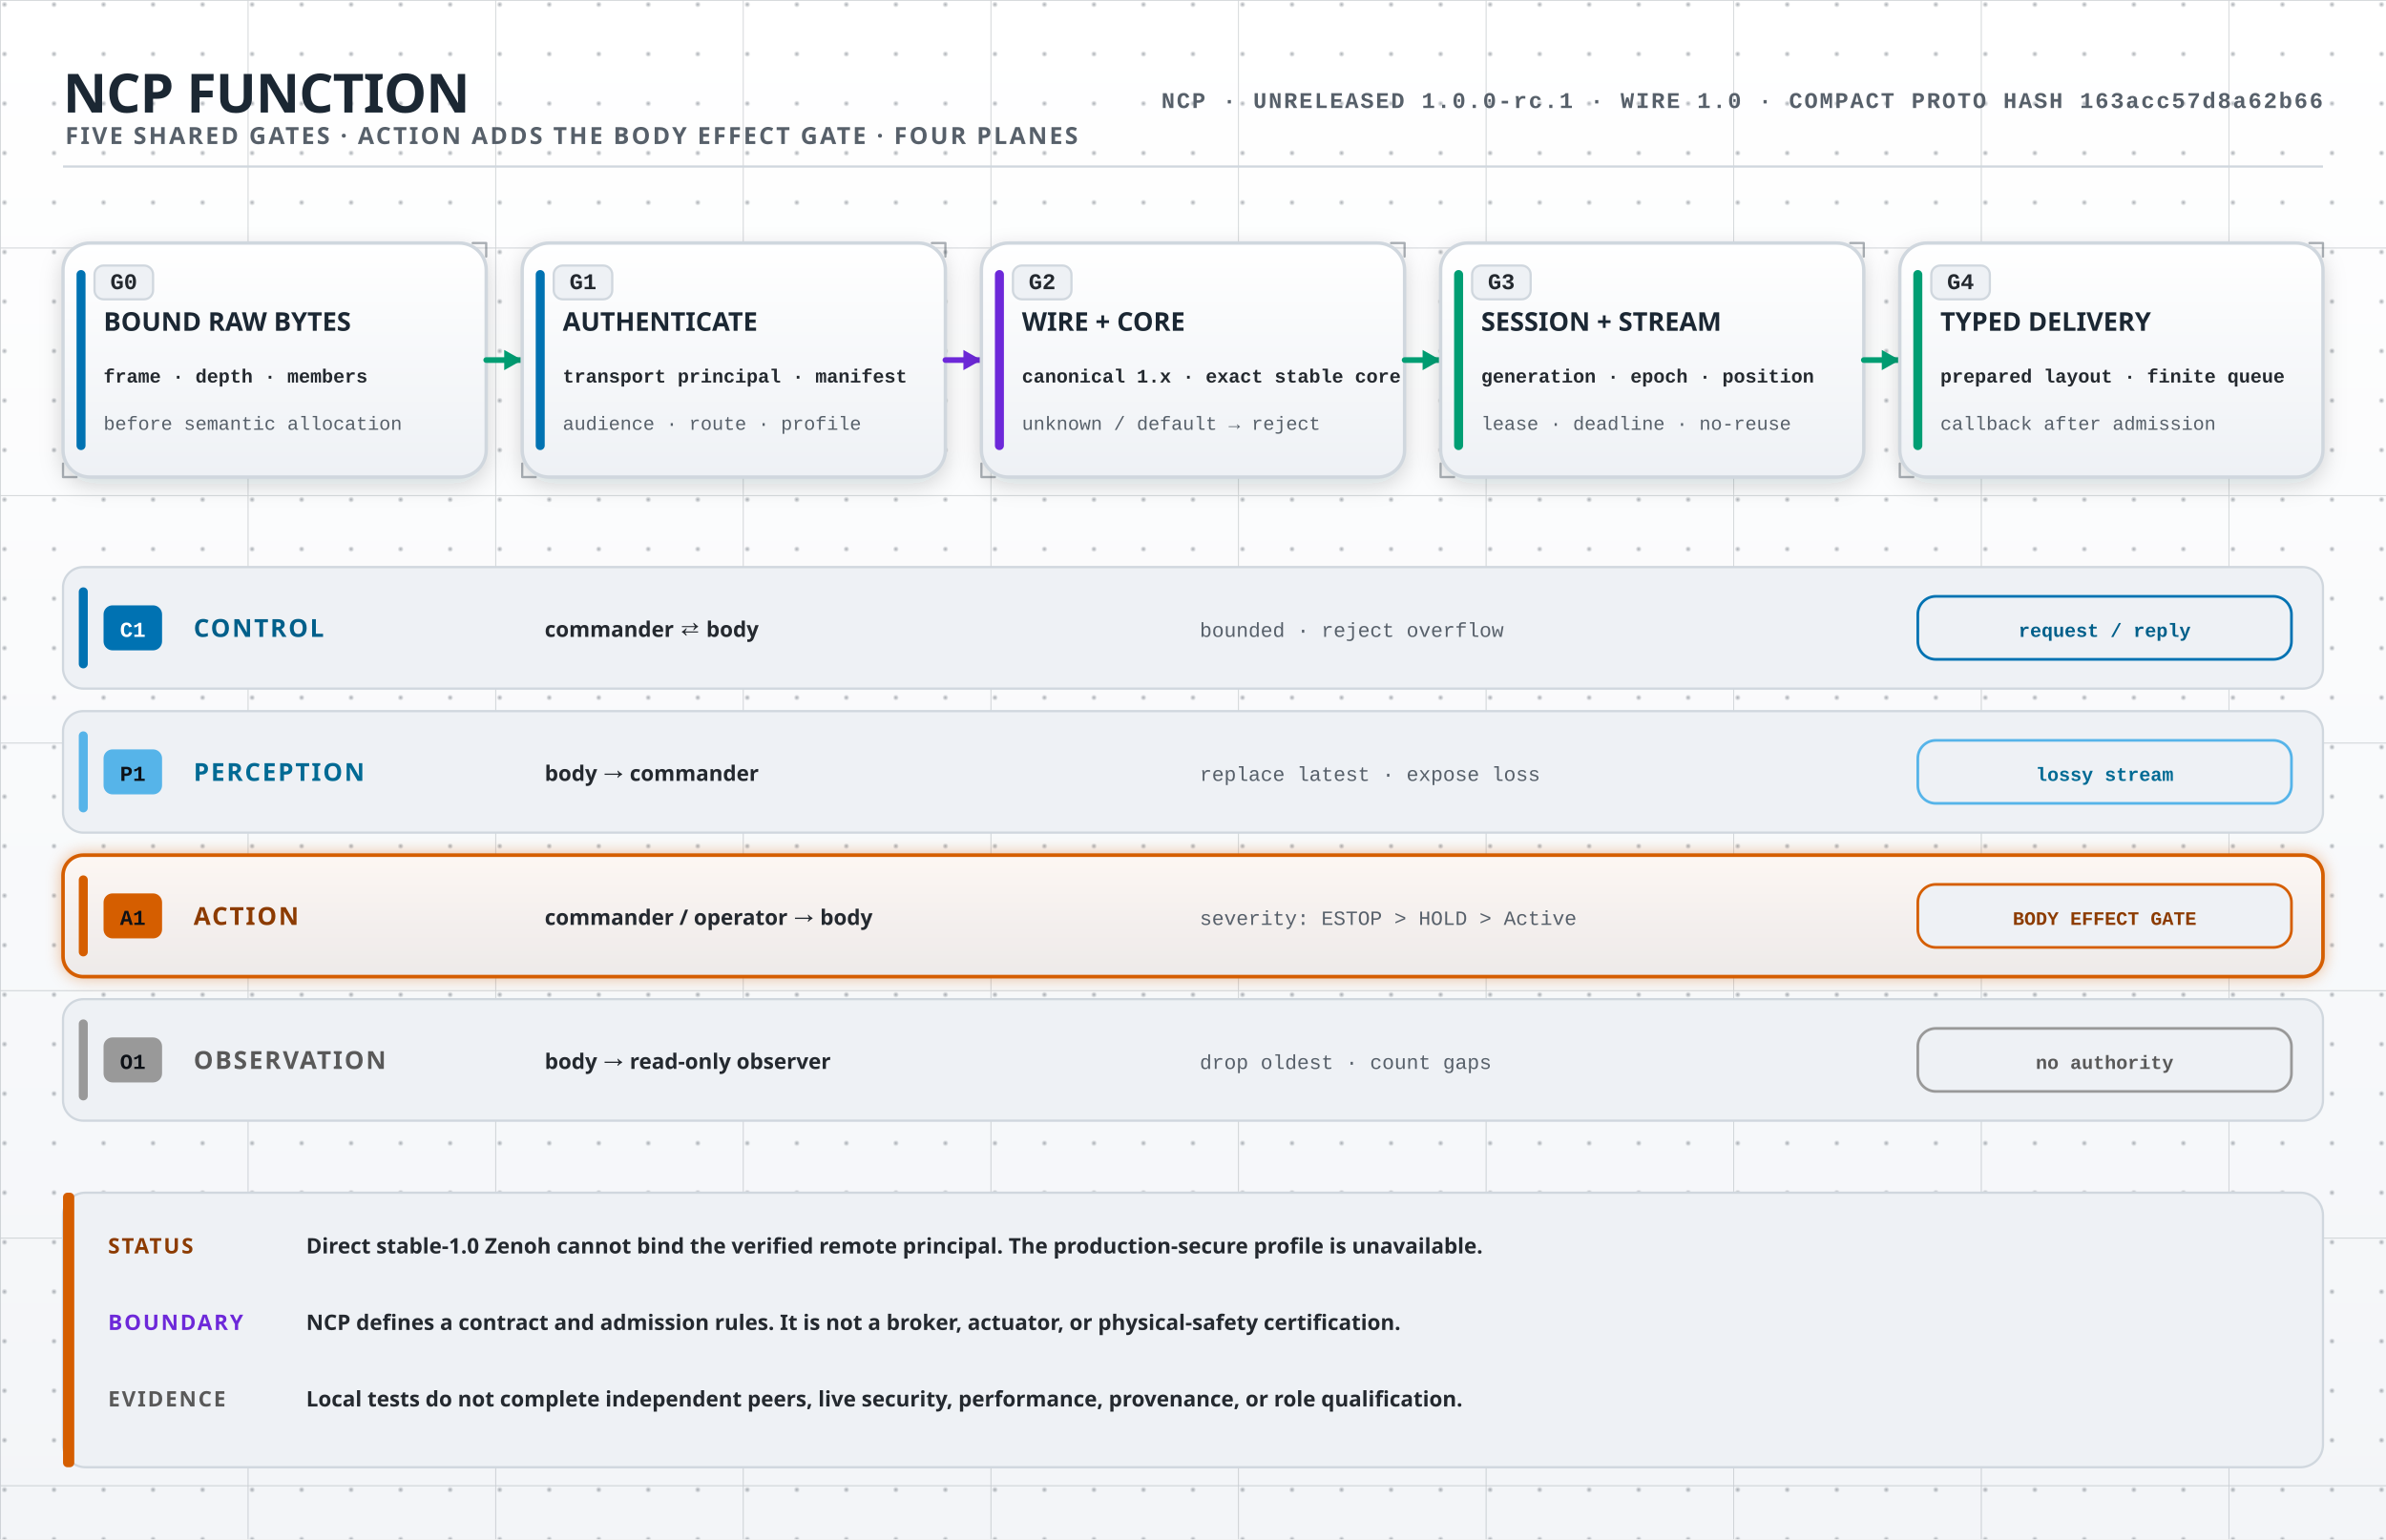
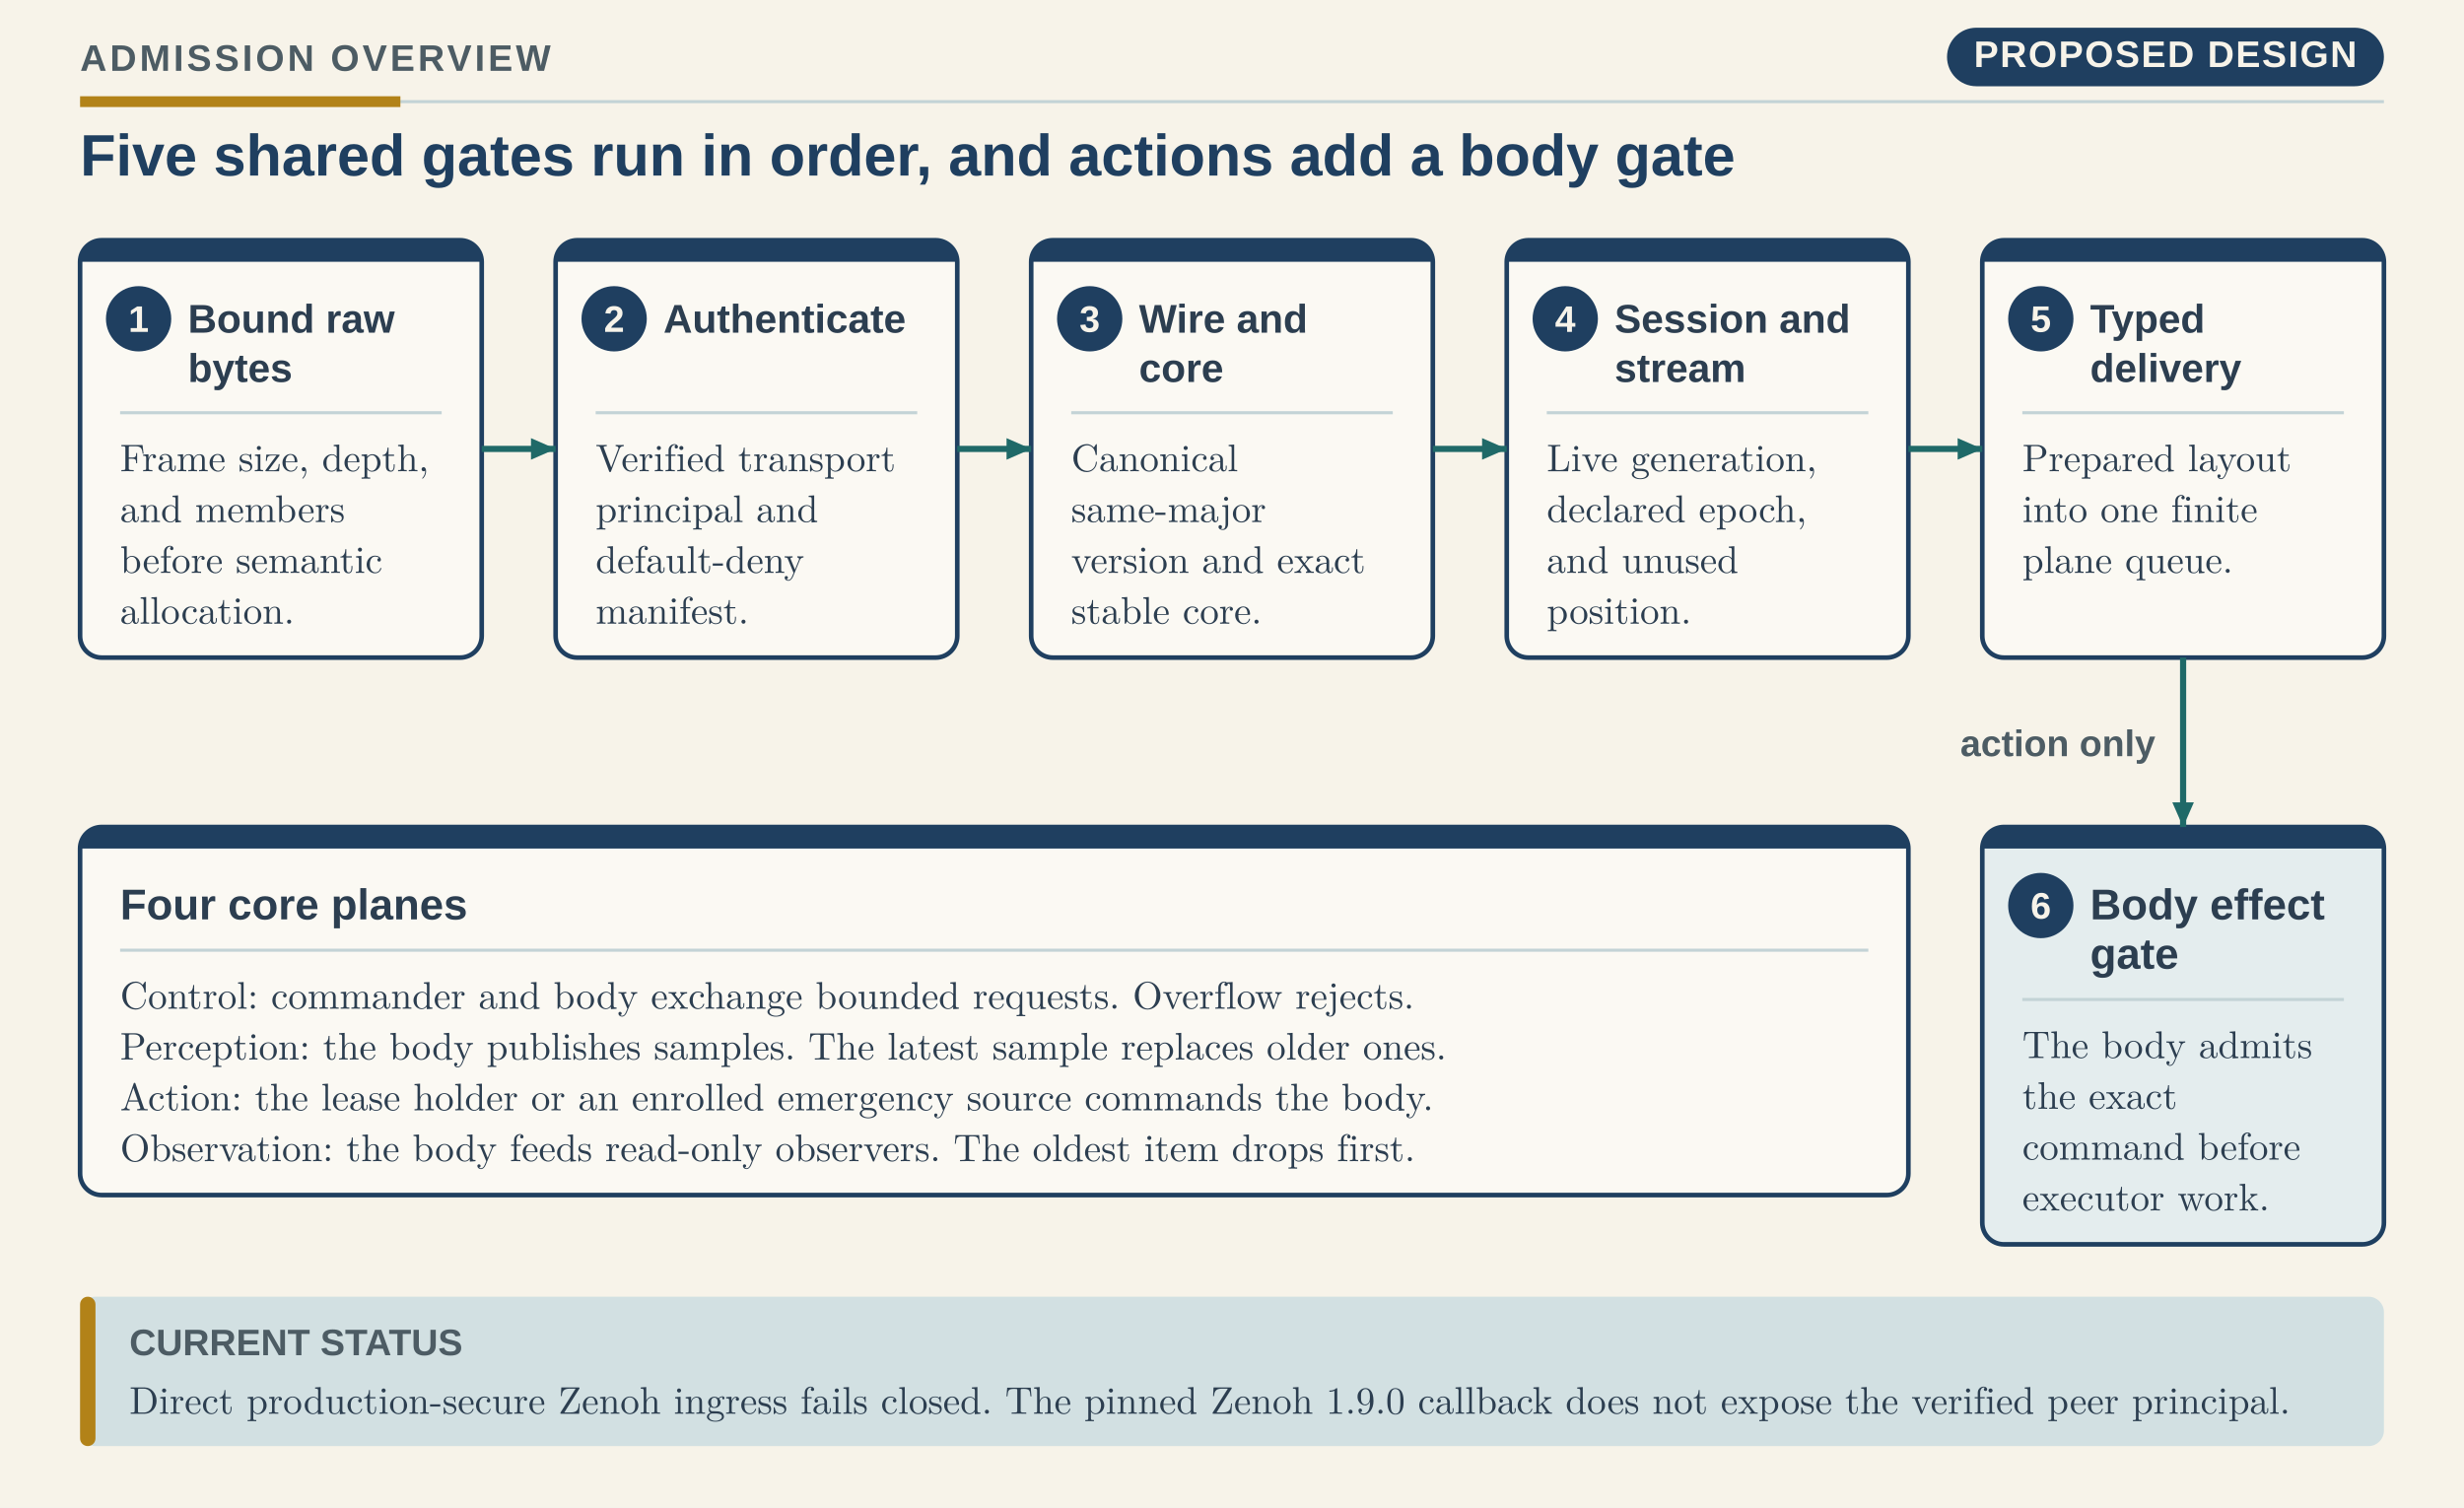
- <svg xmlns="http://www.w3.org/2000/svg" width="1060" height="684" viewBox="0 0 1060 684" font-family="-apple-system, BlinkMacSystemFont, 'Segoe UI', 'Noto Sans', Helvetica, Arial, sans-serif" role="img" aria-labelledby="ncp-overview-title ncp-overview-desc">
+ <svg xmlns="http://www.w3.org/2000/svg" xml:lang="en" width="1600" height="979" viewBox="0 0 1600 979" role="img" aria-labelledby="overview-title overview-desc">
  <defs>
-     <linearGradient id="pageBg" x1="0" y1="0" x2="0" y2="1">
-       <stop offset="0" stop-color="#ffffff" />
-       <stop offset="1" stop-color="#f3f5f8" />
-     </linearGradient>
-     <linearGradient id="surface" x1="0" y1="0" x2="0" y2="1">
-       <stop offset="0" stop-color="#ffffff" />
-       <stop offset="1" stop-color="#eef1f5" />
-     </linearGradient>
-     <linearGradient id="busAction" x1="0" y1="0" x2="1" y2="0">
-       <stop offset="0" stop-color="#D55E00" stop-opacity="1" />
-       <stop offset="0.5" stop-color="#D55E00" stop-opacity="1" />
-       <stop offset="1" stop-color="#b94f00" stop-opacity="1" />
-     </linearGradient>
-     <linearGradient id="contractHero" x1="0" y1="0" x2="1" y2="1">
-       <stop offset="0" stop-color="#6D28D9" />
-       <stop offset="1" stop-color="#5b21b6" />
-     </linearGradient>
-     <radialGradient id="gridDot" cx="0.5" cy="0.5" r="0.5">
-       <stop offset="0" stop-color="#57606a" stop-opacity="0.5" />
-       <stop offset="1" stop-color="#57606a" stop-opacity="0" />
-     </radialGradient>
-     <pattern id="grid" width="22" height="22" patternUnits="userSpaceOnUse">
-       <circle cx="2" cy="2" r="1.4" fill="url(#gridDot)" />
+     <style>.s{font-family:'Source Sans Pro', 'Source Sans 3', Arial, 'Liberation Sans', 'Helvetica Neue', Helvetica, sans-serif}.r{font-family:'Latin Modern Roman', 'LM Roman 10', 'Times New Roman', 'Liberation Serif', Times, serif}</style>
+     <marker id="overview-arrow-turquoise" viewBox="0 0 16 14" refX="16" refY="7" markerWidth="16" markerHeight="14" markerUnits="userSpaceOnUse" orient="auto-start-reverse">
+       <path d="M0,0 L16,7 L0,14 z" fill="#1F6968" />
+     </marker>
+     <pattern id="overview-hatch" width="12" height="12" patternUnits="userSpaceOnUse" patternTransform="rotate(40)">
+       <line x1="0" y1="0" x2="0" y2="12" stroke="#B28218" stroke-width="3" />
    </pattern>
-     <pattern id="gridMajor" width="110" height="110" patternUnits="userSpaceOnUse">
-       <path d="M110 0H0V110" fill="none" stroke="#57606a" stroke-width="0.75" stroke-opacity="0.26" />
-     </pattern>
-     <filter id="soft" x="-40%" y="-40%" width="180%" height="180%" color-interpolation-filters="sRGB">
-       <feDropShadow dx="0" dy="3" stdDeviation="5" flood-color="#1b2733" flood-opacity="0.18" />
-     </filter>
-     <filter id="halo" x="-60%" y="-60%" width="220%" height="220%" color-interpolation-filters="sRGB">
-       <feGaussianBlur stdDeviation="3" />
-     </filter>
-     <filter id="glow" x="-90%" y="-90%" width="280%" height="280%" color-interpolation-filters="sRGB">
-       <feGaussianBlur in="SourceAlpha" stdDeviation="3.4" result="b" />
-       <feFlood flood-color="#D55E00" flood-opacity="0.4" />
-       <feComposite in2="b" operator="in" result="g" />
-       <feMerge>
-         <feMergeNode in="g" />
-         <feMergeNode in="SourceGraphic" />
-       </feMerge>
-     </filter>
-     <marker id="arrowAction" markerUnits="userSpaceOnUse" markerWidth="12" markerHeight="12" refX="9" refY="5.5" orient="auto">
-       <path d="M1,1 L9,5.5 L1,10 Z" fill="#D55E00" />
-     </marker>
-     <marker id="arrowControl" markerUnits="userSpaceOnUse" markerWidth="12" markerHeight="12" refX="9" refY="5.5" orient="auto">
-       <path d="M1,1 L9,5.5 L1,10 Z" fill="#0072B2" />
-     </marker>
-     <marker id="replyControl" markerUnits="userSpaceOnUse" markerWidth="12" markerHeight="12" refX="9" refY="5.5" orient="auto">
-       <path d="M2,1.5 L9,5.5 L2,9.5" fill="none" stroke="#0072B2" stroke-width="1.7" stroke-linecap="round" stroke-linejoin="round" />
-     </marker>
-     <marker id="arrowPercep" markerUnits="userSpaceOnUse" markerWidth="12" markerHeight="12" refX="9" refY="5.5" orient="auto">
-       <path d="M1,1 L9,5.5 L1,10 Z" fill="#56B4E9" />
-     </marker>
-     <marker id="tapObserve" markerUnits="userSpaceOnUse" markerWidth="10" markerHeight="10" refX="5" refY="5" orient="auto">
-       <circle cx="5" cy="5" r="3.2" fill="none" stroke="#999999" stroke-width="1.5" />
-     </marker>
-     <marker id="arrowContract" markerUnits="userSpaceOnUse" markerWidth="12" markerHeight="12" refX="9" refY="5.5" orient="auto">
-       <path d="M1,1 L9,5.5 L1,10 Z" fill="#6D28D9" />
-     </marker>
-     <marker id="submoduleArrow" markerUnits="userSpaceOnUse" markerWidth="12" markerHeight="12" refX="9" refY="5.5" orient="auto">
-       <path d="M2,1.5 L9,5.5 L2,9.5" fill="none" stroke="#999999" stroke-width="1.7" stroke-linecap="round" stroke-linejoin="round" />
-     </marker>
-     <marker id="arrowActive" markerUnits="userSpaceOnUse" markerWidth="12" markerHeight="12" refX="9" refY="5.5" orient="auto">
-       <path d="M1,1 L9,5.5 L1,10 Z" fill="#009E73" />
-     </marker>
-     <marker id="arrowEstop" markerUnits="userSpaceOnUse" markerWidth="12" markerHeight="12" refX="9" refY="5.5" orient="auto">
-       <path d="M1,1 L9,5.5 L1,10 Z" fill="#D55E00" stroke="#ffd9c2" stroke-width="0.6" />
-     </marker>
-     <marker id="arrowHold" markerUnits="userSpaceOnUse" markerWidth="12" markerHeight="12" refX="9" refY="5.5" orient="auto">
-       <path d="M1,1 L9,5.5 L1,10 Z" fill="#E69F00" />
-     </marker>
-     <marker id="arrowMut" markerUnits="userSpaceOnUse" markerWidth="12" markerHeight="12" refX="9" refY="5.5" orient="auto">
-       <path d="M1,1 L9,5.5 L1,10 Z" fill="#57606a" />
-     </marker>
-     <marker id="arrowConfig" markerUnits="userSpaceOnUse" markerWidth="12" markerHeight="12" refX="9" refY="5.5" orient="auto">
-       <path d="M1,1 L9,5.5 L1,10 Z" fill="#CC79A7" />
-     </marker>
-     <filter id="glowContract" x="-90%" y="-90%" width="280%" height="280%" color-interpolation-filters="sRGB">
-       <feGaussianBlur in="SourceAlpha" stdDeviation="3.4" result="b" />
-       <feFlood flood-color="#6D28D9" flood-opacity="0.4" />
-       <feComposite in2="b" operator="in" result="g" />
-       <feMerge>
-         <feMergeNode in="g" />
-         <feMergeNode in="SourceGraphic" />
-       </feMerge>
-     </filter>
-     <filter id="glowActive" x="-90%" y="-90%" width="280%" height="280%" color-interpolation-filters="sRGB">
-       <feGaussianBlur in="SourceAlpha" stdDeviation="3.4" result="b" />
-       <feFlood flood-color="#009E73" flood-opacity="0.4" />
-       <feComposite in2="b" operator="in" result="g" />
-       <feMerge>
-         <feMergeNode in="g" />
-         <feMergeNode in="SourceGraphic" />
-       </feMerge>
-     </filter>
  </defs>
-   <rect x="0" y="0" width="1060" height="684" rx="0" fill="url(#pageBg)" />
-   <rect x="0" y="0" width="1060" height="684" rx="0" fill="url(#gridMajor)" />
-   <rect x="0" y="0" width="1060" height="684" rx="0" fill="url(#grid)" />
-   <text x="28" y="50" font-family="-apple-system, BlinkMacSystemFont, 'Segoe UI', 'Noto Sans', Helvetica, Arial, sans-serif" font-size="24" font-weight="800" font-style="normal" fill="#1b2733" text-anchor="start" letter-spacing="-0.3" text-rendering="geometricPrecision">NCP FUNCTION</text>
-   <text x="29" y="64" font-family="-apple-system, BlinkMacSystemFont, 'Segoe UI', 'Noto Sans', Helvetica, Arial, sans-serif" font-size="10.5" font-weight="600" font-style="normal" fill="#57606a" text-anchor="start" letter-spacing="1.0" text-rendering="geometricPrecision">FIVE SHARED GATES  ·  ACTION ADDS THE BODY EFFECT GATE  ·  FOUR PLANES</text>
-   <line x1="28" y1="74" x2="1032" y2="74" stroke="#d0d7de" stroke-width="1" stroke-linecap="butt" />
-   <text x="1032" y="48" font-family="ui-monospace, SFMono-Regular, 'SF Mono', Menlo, Consolas, 'Liberation Mono', monospace" font-size="10" font-weight="600" font-style="normal" fill="#57606a" text-anchor="end" letter-spacing="0.8" text-rendering="geometricPrecision">NCP · UNRELEASED 1.0.0-rc.1 · WIRE 1.0 · COMPACT PROTO HASH 163acc57d8a62b66</text>
-   <rect x="28" y="108" width="188" height="104" rx="12" fill="url(#surface)" filter="url(#soft)" />
-   <rect x="28" y="108" width="188" height="104" rx="12" fill="none" stroke="#d0d7de" stroke-width="1.5" />
-   <rect x="34" y="120" width="4" height="80" rx="2" fill="#0072B2" />
-   <path d="M210,108 L216,108 L216,114" fill="none" stroke="#57606a" stroke-width="1" stroke-linecap="round" stroke-linejoin="round" stroke-opacity="0.5" />
-   <path d="M28,206 L28,212 L34,212" fill="none" stroke="#57606a" stroke-width="1" stroke-linecap="round" stroke-linejoin="round" stroke-opacity="0.5" />
-   <rect x="42" y="118" width="26" height="15" rx="4" fill="#eef1f5" stroke="#d0d7de" stroke-width="1" />
-   <text x="55" y="128.5" font-family="ui-monospace, SFMono-Regular, 'SF Mono', Menlo, Consolas, 'Liberation Mono', monospace" font-size="10" font-weight="700" font-style="normal" fill="#24292f" text-anchor="middle" text-rendering="geometricPrecision">G0</text>
-   <text x="46" y="147" font-family="-apple-system, BlinkMacSystemFont, 'Segoe UI', 'Noto Sans', Helvetica, Arial, sans-serif" font-size="11.5" font-weight="750" font-style="normal" fill="#1b2733" text-anchor="start" text-rendering="geometricPrecision">BOUND RAW BYTES</text>
-   <text x="46" y="170" font-family="ui-monospace, SFMono-Regular, 'SF Mono', Menlo, Consolas, 'Liberation Mono', monospace" font-size="8.5" font-weight="600" font-style="normal" fill="#24292f" text-anchor="start" text-rendering="geometricPrecision">frame · depth · members</text>
-   <text x="46" y="191" font-family="ui-monospace, SFMono-Regular, 'SF Mono', Menlo, Consolas, 'Liberation Mono', monospace" font-size="8.5" font-weight="500" font-style="normal" fill="#57606a" text-anchor="start" text-rendering="geometricPrecision">before semantic allocation</text>
-   <line x1="216" y1="160" x2="232" y2="160" stroke="#009E73" stroke-width="2.5" stroke-linecap="round" marker-end="url(#arrowActive)" />
-   <rect x="232" y="108" width="188" height="104" rx="12" fill="url(#surface)" filter="url(#soft)" />
-   <rect x="232" y="108" width="188" height="104" rx="12" fill="none" stroke="#d0d7de" stroke-width="1.5" />
-   <rect x="238" y="120" width="4" height="80" rx="2" fill="#0072B2" />
-   <path d="M414,108 L420,108 L420,114" fill="none" stroke="#57606a" stroke-width="1" stroke-linecap="round" stroke-linejoin="round" stroke-opacity="0.5" />
-   <path d="M232,206 L232,212 L238,212" fill="none" stroke="#57606a" stroke-width="1" stroke-linecap="round" stroke-linejoin="round" stroke-opacity="0.5" />
-   <rect x="246" y="118" width="26" height="15" rx="4" fill="#eef1f5" stroke="#d0d7de" stroke-width="1" />
-   <text x="259" y="128.5" font-family="ui-monospace, SFMono-Regular, 'SF Mono', Menlo, Consolas, 'Liberation Mono', monospace" font-size="10" font-weight="700" font-style="normal" fill="#24292f" text-anchor="middle" text-rendering="geometricPrecision">G1</text>
-   <text x="250" y="147" font-family="-apple-system, BlinkMacSystemFont, 'Segoe UI', 'Noto Sans', Helvetica, Arial, sans-serif" font-size="11.5" font-weight="750" font-style="normal" fill="#1b2733" text-anchor="start" text-rendering="geometricPrecision">AUTHENTICATE</text>
-   <text x="250" y="170" font-family="ui-monospace, SFMono-Regular, 'SF Mono', Menlo, Consolas, 'Liberation Mono', monospace" font-size="8.5" font-weight="600" font-style="normal" fill="#24292f" text-anchor="start" text-rendering="geometricPrecision">transport principal · manifest</text>
-   <text x="250" y="191" font-family="ui-monospace, SFMono-Regular, 'SF Mono', Menlo, Consolas, 'Liberation Mono', monospace" font-size="8.5" font-weight="500" font-style="normal" fill="#57606a" text-anchor="start" text-rendering="geometricPrecision">audience · route · profile</text>
-   <line x1="420" y1="160" x2="436" y2="160" stroke="#6D28D9" stroke-width="2.5" stroke-linecap="round" marker-end="url(#arrowContract)" />
-   <rect x="436" y="108" width="188" height="104" rx="12" fill="url(#surface)" filter="url(#soft)" />
-   <rect x="436" y="108" width="188" height="104" rx="12" fill="none" stroke="#d0d7de" stroke-width="1.5" />
-   <rect x="442" y="120" width="4" height="80" rx="2" fill="#6D28D9" />
-   <path d="M618,108 L624,108 L624,114" fill="none" stroke="#57606a" stroke-width="1" stroke-linecap="round" stroke-linejoin="round" stroke-opacity="0.5" />
-   <path d="M436,206 L436,212 L442,212" fill="none" stroke="#57606a" stroke-width="1" stroke-linecap="round" stroke-linejoin="round" stroke-opacity="0.5" />
-   <rect x="450" y="118" width="26" height="15" rx="4" fill="#eef1f5" stroke="#d0d7de" stroke-width="1" />
-   <text x="463" y="128.5" font-family="ui-monospace, SFMono-Regular, 'SF Mono', Menlo, Consolas, 'Liberation Mono', monospace" font-size="10" font-weight="700" font-style="normal" fill="#24292f" text-anchor="middle" text-rendering="geometricPrecision">G2</text>
-   <text x="454" y="147" font-family="-apple-system, BlinkMacSystemFont, 'Segoe UI', 'Noto Sans', Helvetica, Arial, sans-serif" font-size="11.5" font-weight="750" font-style="normal" fill="#1b2733" text-anchor="start" text-rendering="geometricPrecision">WIRE + CORE</text>
-   <text x="454" y="170" font-family="ui-monospace, SFMono-Regular, 'SF Mono', Menlo, Consolas, 'Liberation Mono', monospace" font-size="8.5" font-weight="600" font-style="normal" fill="#24292f" text-anchor="start" text-rendering="geometricPrecision">canonical 1.x · exact stable core</text>
-   <text x="454" y="191" font-family="ui-monospace, SFMono-Regular, 'SF Mono', Menlo, Consolas, 'Liberation Mono', monospace" font-size="8.5" font-weight="500" font-style="normal" fill="#57606a" text-anchor="start" text-rendering="geometricPrecision">unknown / default → reject</text>
-   <line x1="624" y1="160" x2="640" y2="160" stroke="#009E73" stroke-width="2.5" stroke-linecap="round" marker-end="url(#arrowActive)" />
-   <rect x="640" y="108" width="188" height="104" rx="12" fill="url(#surface)" filter="url(#soft)" />
-   <rect x="640" y="108" width="188" height="104" rx="12" fill="none" stroke="#d0d7de" stroke-width="1.5" />
-   <rect x="646" y="120" width="4" height="80" rx="2" fill="#009E73" />
-   <path d="M822,108 L828,108 L828,114" fill="none" stroke="#57606a" stroke-width="1" stroke-linecap="round" stroke-linejoin="round" stroke-opacity="0.5" />
-   <path d="M640,206 L640,212 L646,212" fill="none" stroke="#57606a" stroke-width="1" stroke-linecap="round" stroke-linejoin="round" stroke-opacity="0.5" />
-   <rect x="654" y="118" width="26" height="15" rx="4" fill="#eef1f5" stroke="#d0d7de" stroke-width="1" />
-   <text x="667" y="128.5" font-family="ui-monospace, SFMono-Regular, 'SF Mono', Menlo, Consolas, 'Liberation Mono', monospace" font-size="10" font-weight="700" font-style="normal" fill="#24292f" text-anchor="middle" text-rendering="geometricPrecision">G3</text>
-   <text x="658" y="147" font-family="-apple-system, BlinkMacSystemFont, 'Segoe UI', 'Noto Sans', Helvetica, Arial, sans-serif" font-size="11.5" font-weight="750" font-style="normal" fill="#1b2733" text-anchor="start" text-rendering="geometricPrecision">SESSION + STREAM</text>
-   <text x="658" y="170" font-family="ui-monospace, SFMono-Regular, 'SF Mono', Menlo, Consolas, 'Liberation Mono', monospace" font-size="8.5" font-weight="600" font-style="normal" fill="#24292f" text-anchor="start" text-rendering="geometricPrecision">generation · epoch · position</text>
-   <text x="658" y="191" font-family="ui-monospace, SFMono-Regular, 'SF Mono', Menlo, Consolas, 'Liberation Mono', monospace" font-size="8.5" font-weight="500" font-style="normal" fill="#57606a" text-anchor="start" text-rendering="geometricPrecision">lease · deadline · no-reuse</text>
-   <line x1="828" y1="160" x2="844" y2="160" stroke="#009E73" stroke-width="2.5" stroke-linecap="round" marker-end="url(#arrowActive)" />
-   <rect x="844" y="108" width="188" height="104" rx="12" fill="url(#surface)" filter="url(#soft)" />
-   <rect x="844" y="108" width="188" height="104" rx="12" fill="none" stroke="#d0d7de" stroke-width="1.5" />
-   <rect x="850" y="120" width="4" height="80" rx="2" fill="#009E73" />
-   <path d="M1026,108 L1032,108 L1032,114" fill="none" stroke="#57606a" stroke-width="1" stroke-linecap="round" stroke-linejoin="round" stroke-opacity="0.5" />
-   <path d="M844,206 L844,212 L850,212" fill="none" stroke="#57606a" stroke-width="1" stroke-linecap="round" stroke-linejoin="round" stroke-opacity="0.5" />
-   <rect x="858" y="118" width="26" height="15" rx="4" fill="#eef1f5" stroke="#d0d7de" stroke-width="1" />
-   <text x="871" y="128.5" font-family="ui-monospace, SFMono-Regular, 'SF Mono', Menlo, Consolas, 'Liberation Mono', monospace" font-size="10" font-weight="700" font-style="normal" fill="#24292f" text-anchor="middle" text-rendering="geometricPrecision">G4</text>
-   <text x="862" y="147" font-family="-apple-system, BlinkMacSystemFont, 'Segoe UI', 'Noto Sans', Helvetica, Arial, sans-serif" font-size="11.5" font-weight="750" font-style="normal" fill="#1b2733" text-anchor="start" text-rendering="geometricPrecision">TYPED DELIVERY</text>
-   <text x="862" y="170" font-family="ui-monospace, SFMono-Regular, 'SF Mono', Menlo, Consolas, 'Liberation Mono', monospace" font-size="8.5" font-weight="600" font-style="normal" fill="#24292f" text-anchor="start" text-rendering="geometricPrecision">prepared layout · finite queue</text>
-   <text x="862" y="191" font-family="ui-monospace, SFMono-Regular, 'SF Mono', Menlo, Consolas, 'Liberation Mono', monospace" font-size="8.5" font-weight="500" font-style="normal" fill="#57606a" text-anchor="start" text-rendering="geometricPrecision">callback after admission</text>
-   <rect x="28" y="252" width="1004" height="54" rx="9" fill="#eef1f5" stroke="#d0d7de" stroke-width="1" />
-   <rect x="35" y="261" width="4" height="36" rx="2" fill="#0072B2" />
-   <rect x="46" y="269" width="26" height="20" rx="4" fill="#0072B2" />
-   <text x="59" y="283" font-family="ui-monospace, SFMono-Regular, 'SF Mono', Menlo, Consolas, 'Liberation Mono', monospace" font-size="9.5" font-weight="800" font-style="normal" fill="#ffffff" text-anchor="middle" text-rendering="geometricPrecision">C1</text>
-   <text x="86" y="283" font-family="-apple-system, BlinkMacSystemFont, 'Segoe UI', 'Noto Sans', Helvetica, Arial, sans-serif" font-size="11" font-weight="800" font-style="normal" fill="#005F8A" text-anchor="start" letter-spacing="0.8" text-rendering="geometricPrecision">CONTROL</text>
-   <text x="242" y="283" font-family="-apple-system, BlinkMacSystemFont, 'Segoe UI', 'Noto Sans', Helvetica, Arial, sans-serif" font-size="9.5" font-weight="600" font-style="normal" fill="#24292f" text-anchor="start" text-rendering="geometricPrecision">commander ⇄ body</text>
-   <text x="533" y="283" font-family="ui-monospace, SFMono-Regular, 'SF Mono', Menlo, Consolas, 'Liberation Mono', monospace" font-size="9" font-weight="500" font-style="normal" fill="#57606a" text-anchor="start" text-rendering="geometricPrecision">bounded · reject overflow</text>
-   <rect x="852" y="265" width="166" height="28" rx="8" fill="#eef1f5" stroke="#0072B2" stroke-width="1.2" />
-   <text x="935.0" y="283" font-family="ui-monospace, SFMono-Regular, 'SF Mono', Menlo, Consolas, 'Liberation Mono', monospace" font-size="8.5" font-weight="700" font-style="normal" fill="#005F8A" text-anchor="middle" text-rendering="geometricPrecision">request / reply</text>
-   <rect x="28" y="316" width="1004" height="54" rx="9" fill="#eef1f5" stroke="#d0d7de" stroke-width="1" />
-   <rect x="35" y="325" width="4" height="36" rx="2" fill="#56B4E9" />
-   <rect x="46" y="333" width="26" height="20" rx="4" fill="#56B4E9" />
-   <text x="59" y="347" font-family="ui-monospace, SFMono-Regular, 'SF Mono', Menlo, Consolas, 'Liberation Mono', monospace" font-size="9.5" font-weight="800" font-style="normal" fill="#0d1117" text-anchor="middle" text-rendering="geometricPrecision">P1</text>
-   <text x="86" y="347" font-family="-apple-system, BlinkMacSystemFont, 'Segoe UI', 'Noto Sans', Helvetica, Arial, sans-serif" font-size="11" font-weight="800" font-style="normal" fill="#006A94" text-anchor="start" letter-spacing="0.8" text-rendering="geometricPrecision">PERCEPTION</text>
-   <text x="242" y="347" font-family="-apple-system, BlinkMacSystemFont, 'Segoe UI', 'Noto Sans', Helvetica, Arial, sans-serif" font-size="9.5" font-weight="600" font-style="normal" fill="#24292f" text-anchor="start" text-rendering="geometricPrecision">body → commander</text>
-   <text x="533" y="347" font-family="ui-monospace, SFMono-Regular, 'SF Mono', Menlo, Consolas, 'Liberation Mono', monospace" font-size="9" font-weight="500" font-style="normal" fill="#57606a" text-anchor="start" text-rendering="geometricPrecision">replace latest · expose loss</text>
-   <rect x="852" y="329" width="166" height="28" rx="8" fill="#eef1f5" stroke="#56B4E9" stroke-width="1.2" />
-   <text x="935.0" y="347" font-family="ui-monospace, SFMono-Regular, 'SF Mono', Menlo, Consolas, 'Liberation Mono', monospace" font-size="8.5" font-weight="700" font-style="normal" fill="#006A94" text-anchor="middle" text-rendering="geometricPrecision">lossy stream</text>
-   <rect x="28" y="380" width="1004" height="54" rx="9" fill="url(#surface)" stroke="#D55E00" stroke-width="1.6" filter="url(#glow)" />
-   <rect x="28" y="380" width="1004" height="54" rx="9" fill="#D55E00" fill-opacity="0.05" />
-   <rect x="35" y="389" width="4" height="36" rx="2" fill="#D55E00" />
-   <rect x="46" y="397" width="26" height="20" rx="4" fill="#D55E00" />
-   <text x="59" y="411" font-family="ui-monospace, SFMono-Regular, 'SF Mono', Menlo, Consolas, 'Liberation Mono', monospace" font-size="9.5" font-weight="800" font-style="normal" fill="#0d1117" text-anchor="middle" text-rendering="geometricPrecision">A1</text>
-   <text x="86" y="411" font-family="-apple-system, BlinkMacSystemFont, 'Segoe UI', 'Noto Sans', Helvetica, Arial, sans-serif" font-size="11" font-weight="800" font-style="normal" fill="#8C3B00" text-anchor="start" letter-spacing="0.8" text-rendering="geometricPrecision">ACTION</text>
-   <text x="242" y="411" font-family="-apple-system, BlinkMacSystemFont, 'Segoe UI', 'Noto Sans', Helvetica, Arial, sans-serif" font-size="9.5" font-weight="600" font-style="normal" fill="#24292f" text-anchor="start" text-rendering="geometricPrecision">commander / operator → body</text>
-   <text x="533" y="411" font-family="ui-monospace, SFMono-Regular, 'SF Mono', Menlo, Consolas, 'Liberation Mono', monospace" font-size="9" font-weight="500" font-style="normal" fill="#57606a" text-anchor="start" text-rendering="geometricPrecision">severity: ESTOP &gt; HOLD &gt; Active</text>
-   <rect x="852" y="393" width="166" height="28" rx="8" fill="#eef1f5" stroke="#D55E00" stroke-width="1.2" />
-   <text x="935.0" y="411" font-family="ui-monospace, SFMono-Regular, 'SF Mono', Menlo, Consolas, 'Liberation Mono', monospace" font-size="8.5" font-weight="700" font-style="normal" fill="#8C3B00" text-anchor="middle" text-rendering="geometricPrecision">BODY EFFECT GATE</text>
-   <rect x="28" y="444" width="1004" height="54" rx="9" fill="#eef1f5" stroke="#d0d7de" stroke-width="1" />
-   <rect x="35" y="453" width="4" height="36" rx="2" fill="#999999" />
-   <rect x="46" y="461" width="26" height="20" rx="4" fill="#999999" />
-   <text x="59" y="475" font-family="ui-monospace, SFMono-Regular, 'SF Mono', Menlo, Consolas, 'Liberation Mono', monospace" font-size="9.5" font-weight="800" font-style="normal" fill="#0d1117" text-anchor="middle" text-rendering="geometricPrecision">O1</text>
-   <text x="86" y="475" font-family="-apple-system, BlinkMacSystemFont, 'Segoe UI', 'Noto Sans', Helvetica, Arial, sans-serif" font-size="11" font-weight="800" font-style="normal" fill="#595959" text-anchor="start" letter-spacing="0.8" text-rendering="geometricPrecision">OBSERVATION</text>
-   <text x="242" y="475" font-family="-apple-system, BlinkMacSystemFont, 'Segoe UI', 'Noto Sans', Helvetica, Arial, sans-serif" font-size="9.5" font-weight="600" font-style="normal" fill="#24292f" text-anchor="start" text-rendering="geometricPrecision">body → read-only observer</text>
-   <text x="533" y="475" font-family="ui-monospace, SFMono-Regular, 'SF Mono', Menlo, Consolas, 'Liberation Mono', monospace" font-size="9" font-weight="500" font-style="normal" fill="#57606a" text-anchor="start" text-rendering="geometricPrecision">drop oldest · count gaps</text>
-   <rect x="852" y="457" width="166" height="28" rx="8" fill="#eef1f5" stroke="#999999" stroke-width="1.2" />
-   <text x="935.0" y="475" font-family="ui-monospace, SFMono-Regular, 'SF Mono', Menlo, Consolas, 'Liberation Mono', monospace" font-size="8.5" font-weight="700" font-style="normal" fill="#595959" text-anchor="middle" text-rendering="geometricPrecision">no authority</text>
-   <rect x="28" y="530" width="1004" height="122" rx="10" fill="#eef1f5" stroke="#d0d7de" stroke-width="1" />
-   <rect x="28" y="530" width="5" height="122" rx="2" fill="#D55E00" />
-   <text x="48" y="557" font-family="-apple-system, BlinkMacSystemFont, 'Segoe UI', 'Noto Sans', Helvetica, Arial, sans-serif" font-size="9.5" font-weight="800" font-style="normal" fill="#8C3B00" text-anchor="start" letter-spacing="0.8" text-rendering="geometricPrecision">STATUS</text>
-   <text x="136" y="557" font-family="-apple-system, BlinkMacSystemFont, 'Segoe UI', 'Noto Sans', Helvetica, Arial, sans-serif" font-size="9.5" font-weight="600" font-style="normal" fill="#24292f" text-anchor="start" text-rendering="geometricPrecision">Direct stable-1.0 Zenoh cannot bind the verified remote principal. The production-secure profile is unavailable.</text>
-   <text x="48" y="591" font-family="-apple-system, BlinkMacSystemFont, 'Segoe UI', 'Noto Sans', Helvetica, Arial, sans-serif" font-size="9.5" font-weight="800" font-style="normal" fill="#6D28D9" text-anchor="start" letter-spacing="0.8" text-rendering="geometricPrecision">BOUNDARY</text>
-   <text x="136" y="591" font-family="-apple-system, BlinkMacSystemFont, 'Segoe UI', 'Noto Sans', Helvetica, Arial, sans-serif" font-size="9.5" font-weight="600" font-style="normal" fill="#24292f" text-anchor="start" text-rendering="geometricPrecision">NCP defines a contract and admission rules. It is not a broker, actuator, or physical-safety certification.</text>
-   <text x="48" y="625" font-family="-apple-system, BlinkMacSystemFont, 'Segoe UI', 'Noto Sans', Helvetica, Arial, sans-serif" font-size="9.5" font-weight="800" font-style="normal" fill="#595959" text-anchor="start" letter-spacing="0.8" text-rendering="geometricPrecision">EVIDENCE</text>
-   <text x="136" y="625" font-family="-apple-system, BlinkMacSystemFont, 'Segoe UI', 'Noto Sans', Helvetica, Arial, sans-serif" font-size="9.5" font-weight="600" font-style="normal" fill="#24292f" text-anchor="start" text-rendering="geometricPrecision">Local tests do not complete independent peers, live security, performance, provenance, or role qualification.</text>
+   <rect width="1600" height="979" fill="#F7F3E9" />
+   <rect x="1264.3" y="18" width="283.7" height="38" rx="19" fill="#1F3F60" />
+   <path d="M52 66 L1548 66" stroke="#C3D3D6" stroke-width="2" fill="none" stroke-linecap="butt" />
+   <path d="M52 66 L260 66" stroke="#B28218" stroke-width="7" fill="none" stroke-linecap="butt" />
+   <rect x="52" y="156" width="260.8" height="271" rx="14" fill="#FBF9F3" stroke="#1F3F60" stroke-width="3" />
+   <path d="M52 170 L52 170 Q52 156 66 156 L298.8 156 Q312.8 156 312.8 170 L312.8 170 Z" fill="#1F3F60" />
+   <circle cx="90" cy="207" r="21.2" fill="#1F3F60" />
+   <path d="M78 268 L286.8 268" stroke="#C3D3D6" stroke-width="2" fill="none" stroke-linecap="butt" />
+   <rect x="360.8" y="156" width="260.8" height="271" rx="14" fill="#FBF9F3" stroke="#1F3F60" stroke-width="3" />
+   <path d="M360.8 170 L360.8 170 Q360.8 156 374.8 156 L607.6 156 Q621.6 156 621.6 170 L621.6 170 Z" fill="#1F3F60" />
+   <circle cx="398.8" cy="207" r="21.2" fill="#1F3F60" />
+   <path d="M386.8 268 L595.6 268" stroke="#C3D3D6" stroke-width="2" fill="none" stroke-linecap="butt" />
+   <rect x="669.6" y="156" width="260.8" height="271" rx="14" fill="#FBF9F3" stroke="#1F3F60" stroke-width="3" />
+   <path d="M669.6 170 L669.6 170 Q669.6 156 683.6 156 L916.4 156 Q930.4 156 930.4 170 L930.4 170 Z" fill="#1F3F60" />
+   <circle cx="707.6" cy="207" r="21.2" fill="#1F3F60" />
+   <path d="M695.6 268 L904.4 268" stroke="#C3D3D6" stroke-width="2" fill="none" stroke-linecap="butt" />
+   <rect x="978.4" y="156" width="260.8" height="271" rx="14" fill="#FBF9F3" stroke="#1F3F60" stroke-width="3" />
+   <path d="M978.4 170 L978.4 170 Q978.4 156 992.4 156 L1225.2 156 Q1239.2 156 1239.2 170 L1239.2 170 Z" fill="#1F3F60" />
+   <circle cx="1016.4" cy="207" r="21.2" fill="#1F3F60" />
+   <path d="M1004.4 268 L1213.2 268" stroke="#C3D3D6" stroke-width="2" fill="none" stroke-linecap="butt" />
+   <rect x="1287.2" y="156" width="260.8" height="271" rx="14" fill="#FBF9F3" stroke="#1F3F60" stroke-width="3" />
+   <path d="M1287.2 170 L1287.2 170 Q1287.2 156 1301.2 156 L1534 156 Q1548 156 1548 170 L1548 170 Z" fill="#1F3F60" />
+   <circle cx="1325.2" cy="207" r="21.2" fill="#1F3F60" />
+   <path d="M1313.2 268 L1522 268" stroke="#C3D3D6" stroke-width="2" fill="none" stroke-linecap="butt" />
+   <rect x="1287.2" y="537" width="260.8" height="271" rx="14" fill="#E4EDEE" stroke="#1F3F60" stroke-width="3" />
+   <path d="M1287.2 551 L1287.2 551 Q1287.2 537 1301.2 537 L1534 537 Q1548 537 1548 551 L1548 551 Z" fill="#1F3F60" />
+   <circle cx="1325.2" cy="588" r="21.2" fill="#1F3F60" />
+   <path d="M1313.2 649 L1522 649" stroke="#C3D3D6" stroke-width="2" fill="none" stroke-linecap="butt" />
+   <rect x="52" y="537" width="1187.2" height="239" rx="14" fill="#FBF9F3" stroke="#1F3F60" stroke-width="3" />
+   <path d="M52 551 L52 551 Q52 537 66 537 L1225.2 537 Q1239.2 537 1239.2 551 L1239.2 551 Z" fill="#1F3F60" />
+   <path d="M78 617 L1213.2 617" stroke="#C3D3D6" stroke-width="2" fill="none" stroke-linecap="butt" />
+   <rect x="52" y="842" width="1496" height="97" rx="10" fill="#D2E0E2" />
+   <rect x="52" y="842" width="10" height="97" rx="5" fill="#B28218" />
+   <path d="M312.8 291.5 L360.8 291.5" fill="none" stroke="#1F6968" stroke-width="4" stroke-linejoin="round" marker-end="url(#overview-arrow-turquoise)" />
+   <path d="M621.6 291.5 L669.6 291.5" fill="none" stroke="#1F6968" stroke-width="4" stroke-linejoin="round" marker-end="url(#overview-arrow-turquoise)" />
+   <path d="M930.4 291.5 L978.4 291.5" fill="none" stroke="#1F6968" stroke-width="4" stroke-linejoin="round" marker-end="url(#overview-arrow-turquoise)" />
+   <path d="M1239.2 291.5 L1287.2 291.5" fill="none" stroke="#1F6968" stroke-width="4" stroke-linejoin="round" marker-end="url(#overview-arrow-turquoise)" />
+   <path d="M1417.6 427 L1417.6 537" fill="none" stroke="#1F6968" stroke-width="4" stroke-linejoin="round" marker-end="url(#overview-arrow-turquoise)" />
+   <text x="1406.1" y="43.5" class="s" font-size="24" fill="#F7F3E9" font-weight="700" letter-spacing="1" text-anchor="middle">PROPOSED DESIGN</text>
+   <text x="52" y="46" class="s" font-size="24" fill="#4D5C64" font-weight="700" letter-spacing="2">ADMISSION OVERVIEW</text>
+   <text x="52" y="114" class="s" font-size="38" fill="#1F3F60" font-weight="700">Five shared gates run in order, and actions add a body gate</text>
+   <text x="90" y="215.5" class="s" font-size="24" fill="#F7F3E9" font-weight="700" letter-spacing="1" text-anchor="middle">1</text>
+   <text x="122" y="216" class="s" font-size="26" fill="#2C3E50" font-weight="700">Bound raw</text>
+   <text x="122" y="248" class="s" font-size="26" fill="#2C3E50" font-weight="700">bytes</text>
+   <text x="78" y="306" class="r" font-size="25" fill="#2C3E50">Frame size, depth,</text>
+   <text x="78" y="339" class="r" font-size="25" fill="#2C3E50">and members</text>
+   <text x="78" y="372" class="r" font-size="25" fill="#2C3E50">before semantic</text>
+   <text x="78" y="405" class="r" font-size="25" fill="#2C3E50">allocation.</text>
+   <text x="398.8" y="215.5" class="s" font-size="24" fill="#F7F3E9" font-weight="700" letter-spacing="1" text-anchor="middle">2</text>
+   <text x="430.8" y="216" class="s" font-size="26" fill="#2C3E50" font-weight="700">Authenticate</text>
+   <text x="386.8" y="306" class="r" font-size="25" fill="#2C3E50">Verified transport</text>
+   <text x="386.8" y="339" class="r" font-size="25" fill="#2C3E50">principal and</text>
+   <text x="386.8" y="372" class="r" font-size="25" fill="#2C3E50">default-deny</text>
+   <text x="386.8" y="405" class="r" font-size="25" fill="#2C3E50">manifest.</text>
+   <text x="707.6" y="215.5" class="s" font-size="24" fill="#F7F3E9" font-weight="700" letter-spacing="1" text-anchor="middle">3</text>
+   <text x="739.6" y="216" class="s" font-size="26" fill="#2C3E50" font-weight="700">Wire and</text>
+   <text x="739.6" y="248" class="s" font-size="26" fill="#2C3E50" font-weight="700">core</text>
+   <text x="695.6" y="306" class="r" font-size="25" fill="#2C3E50">Canonical</text>
+   <text x="695.6" y="339" class="r" font-size="25" fill="#2C3E50">same-major</text>
+   <text x="695.6" y="372" class="r" font-size="25" fill="#2C3E50">version and exact</text>
+   <text x="695.6" y="405" class="r" font-size="25" fill="#2C3E50">stable core.</text>
+   <text x="1016.4" y="215.5" class="s" font-size="24" fill="#F7F3E9" font-weight="700" letter-spacing="1" text-anchor="middle">4</text>
+   <text x="1048.4" y="216" class="s" font-size="26" fill="#2C3E50" font-weight="700">Session and</text>
+   <text x="1048.4" y="248" class="s" font-size="26" fill="#2C3E50" font-weight="700">stream</text>
+   <text x="1004.4" y="306" class="r" font-size="25" fill="#2C3E50">Live generation,</text>
+   <text x="1004.4" y="339" class="r" font-size="25" fill="#2C3E50">declared epoch,</text>
+   <text x="1004.4" y="372" class="r" font-size="25" fill="#2C3E50">and unused</text>
+   <text x="1004.4" y="405" class="r" font-size="25" fill="#2C3E50">position.</text>
+   <text x="1325.2" y="215.5" class="s" font-size="24" fill="#F7F3E9" font-weight="700" letter-spacing="1" text-anchor="middle">5</text>
+   <text x="1357.2" y="216" class="s" font-size="26" fill="#2C3E50" font-weight="700">Typed</text>
+   <text x="1357.2" y="248" class="s" font-size="26" fill="#2C3E50" font-weight="700">delivery</text>
+   <text x="1313.2" y="306" class="r" font-size="25" fill="#2C3E50">Prepared layout</text>
+   <text x="1313.2" y="339" class="r" font-size="25" fill="#2C3E50">into one finite</text>
+   <text x="1313.2" y="372" class="r" font-size="25" fill="#2C3E50">plane queue.</text>
+   <text x="1325.2" y="596.5" class="s" font-size="24" fill="#F7F3E9" font-weight="700" letter-spacing="1" text-anchor="middle">6</text>
+   <text x="1357.2" y="597" class="s" font-size="28" fill="#2C3E50" font-weight="700">Body effect</text>
+   <text x="1357.2" y="629" class="s" font-size="28" fill="#2C3E50" font-weight="700">gate</text>
+   <text x="1313.2" y="687" class="r" font-size="25" fill="#2C3E50">The body admits</text>
+   <text x="1313.2" y="720" class="r" font-size="25" fill="#2C3E50">the exact</text>
+   <text x="1313.2" y="753" class="r" font-size="25" fill="#2C3E50">command before</text>
+   <text x="1313.2" y="786" class="r" font-size="25" fill="#2C3E50">executor work.</text>
+   <text x="1399.6" y="491" class="s" font-size="24" fill="#4D5C64" font-weight="600" text-anchor="end">action only</text>
+   <text x="78" y="597" class="s" font-size="28" fill="#2C3E50" font-weight="700">Four core planes</text>
+   <text x="78" y="655" class="r" font-size="25" fill="#2C3E50">Control: commander and body exchange bounded requests. Overflow rejects.</text>
+   <text x="78" y="688" class="r" font-size="25" fill="#2C3E50">Perception: the body publishes samples. The latest sample replaces older ones.</text>
+   <text x="78" y="721" class="r" font-size="25" fill="#2C3E50">Action: the lease holder or an enrolled emergency source commands the body.</text>
+   <text x="78" y="754" class="r" font-size="25" fill="#2C3E50">Observation: the body feeds read-only observers. The oldest item drops first.</text>
+   <text x="84" y="880" class="s" font-size="24" fill="#4D5C64" font-weight="600">CURRENT STATUS</text>
+   <text x="84" y="918" class="r" font-size="25" fill="#2C3E50">Direct production-secure Zenoh ingress fails closed. The pinned Zenoh 1.9.0 callback does not expose the verified peer principal.</text>
</svg>
